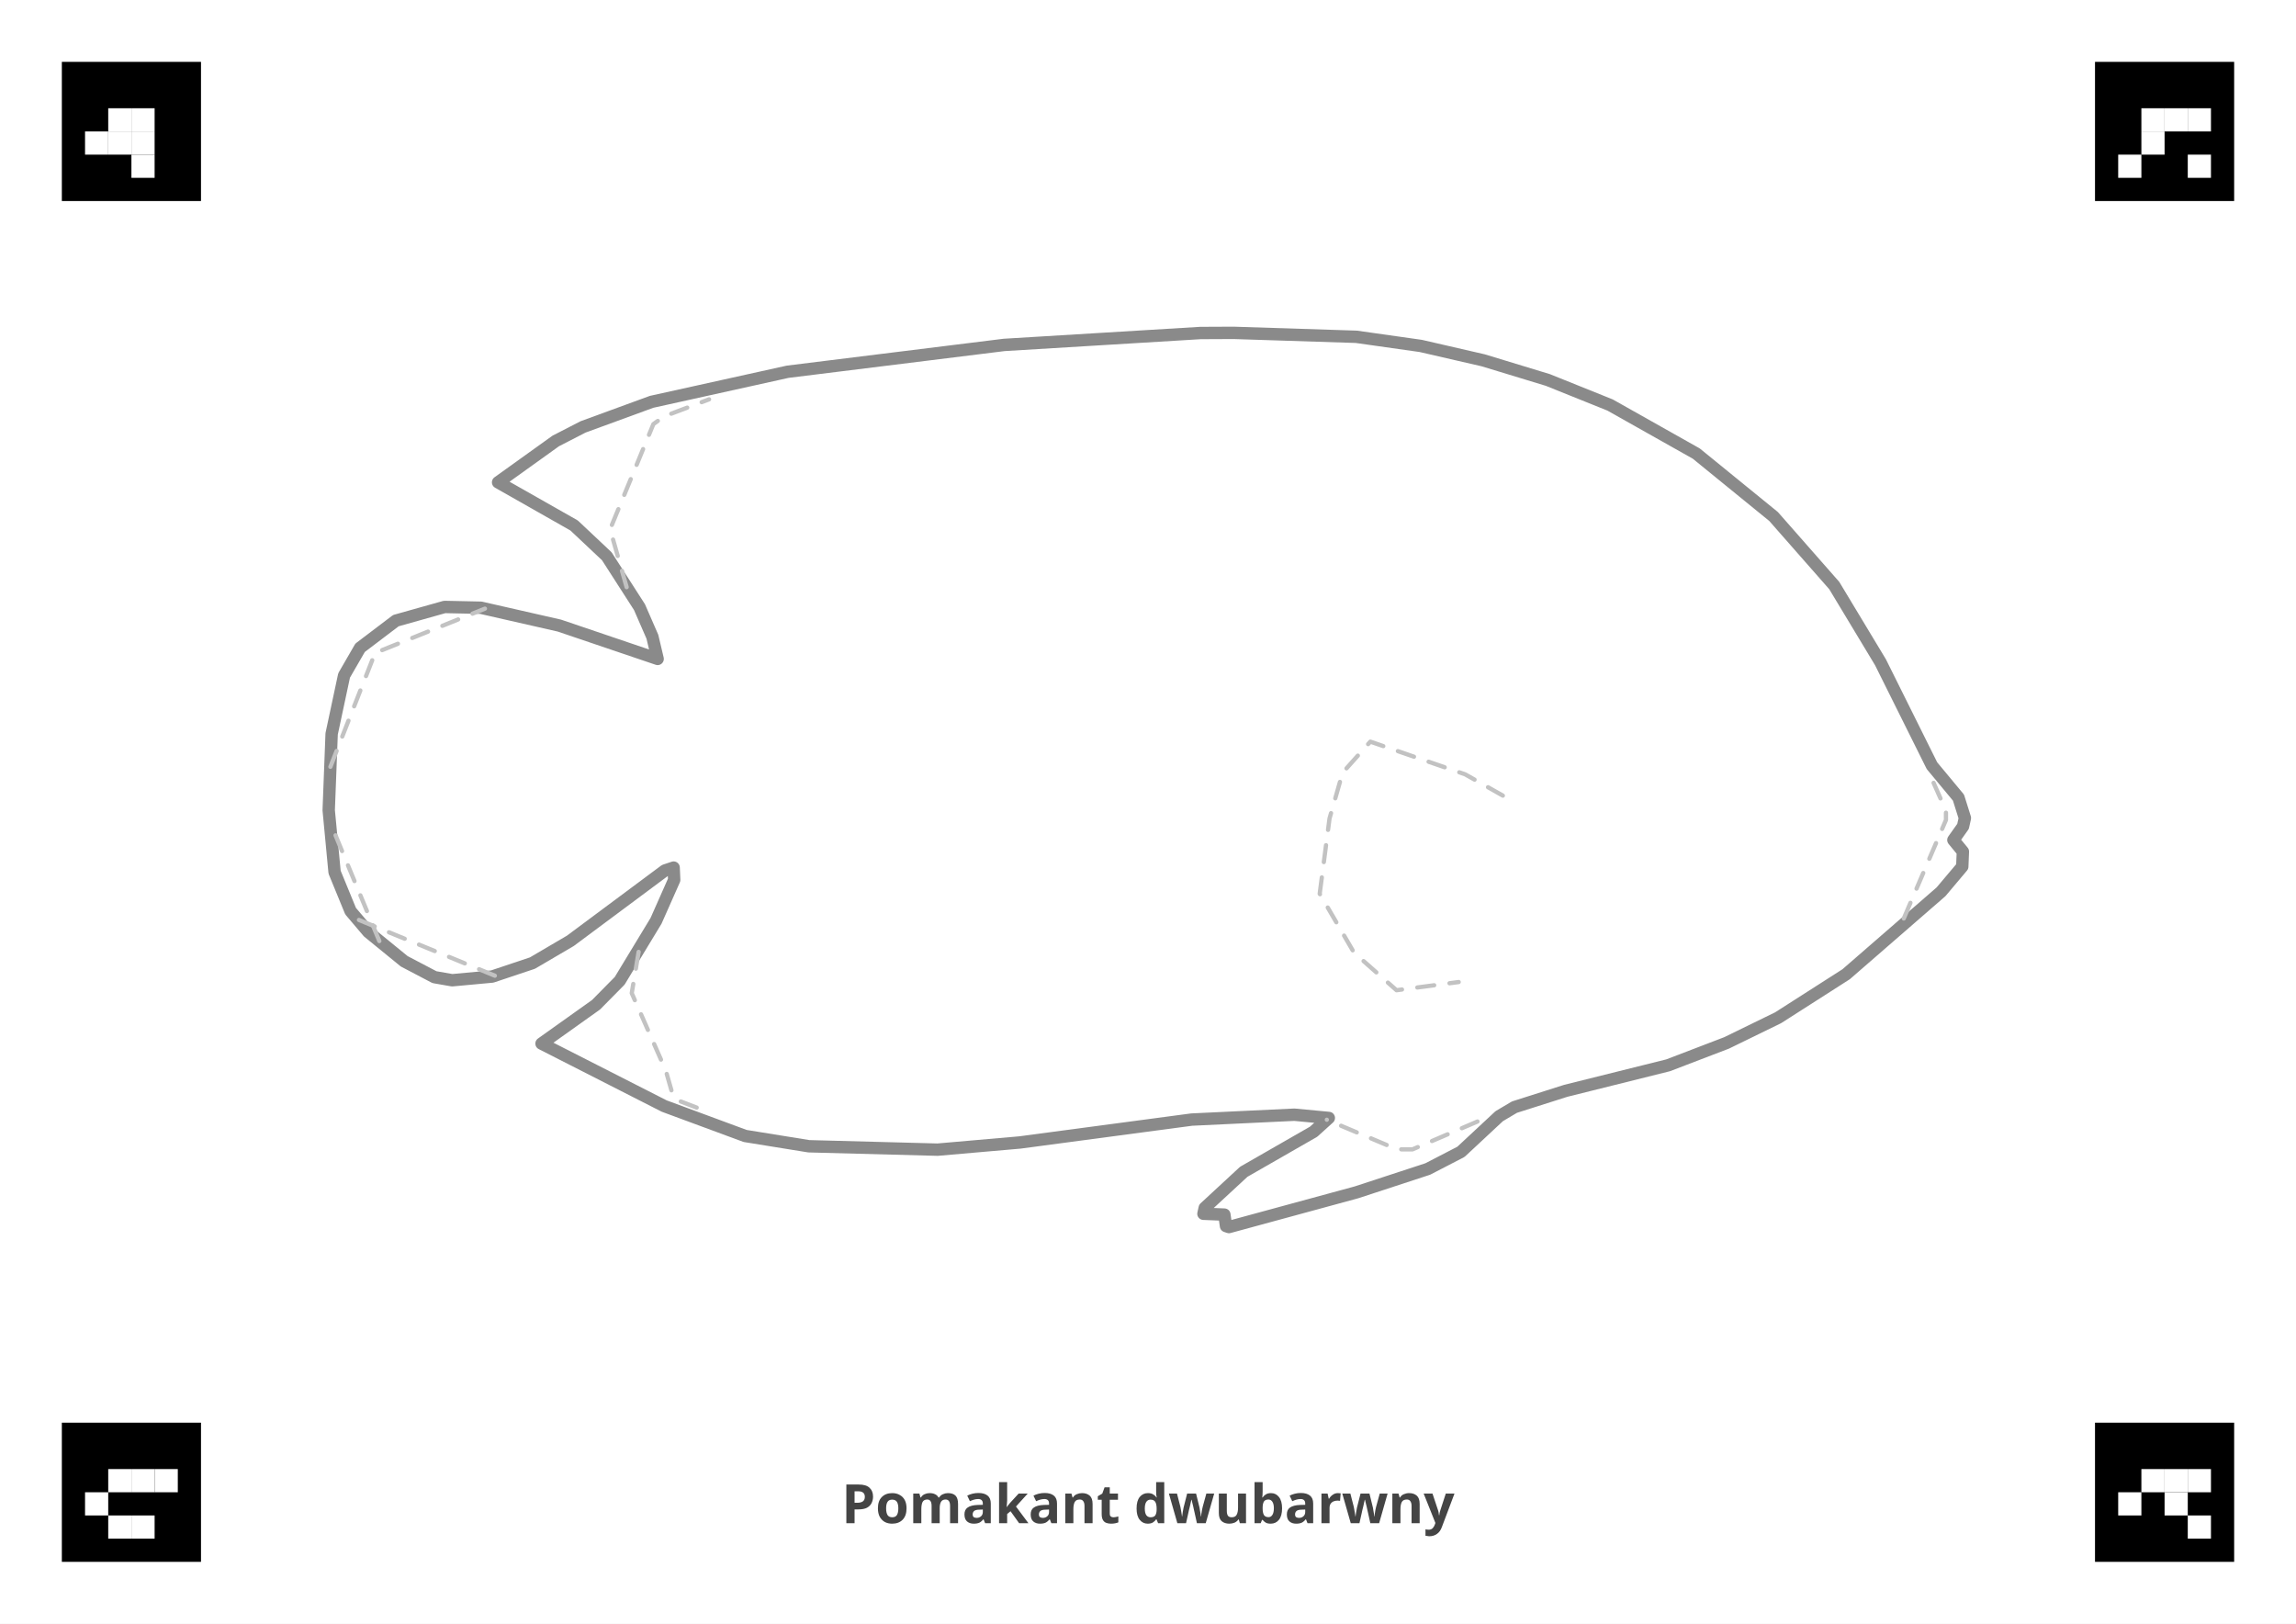
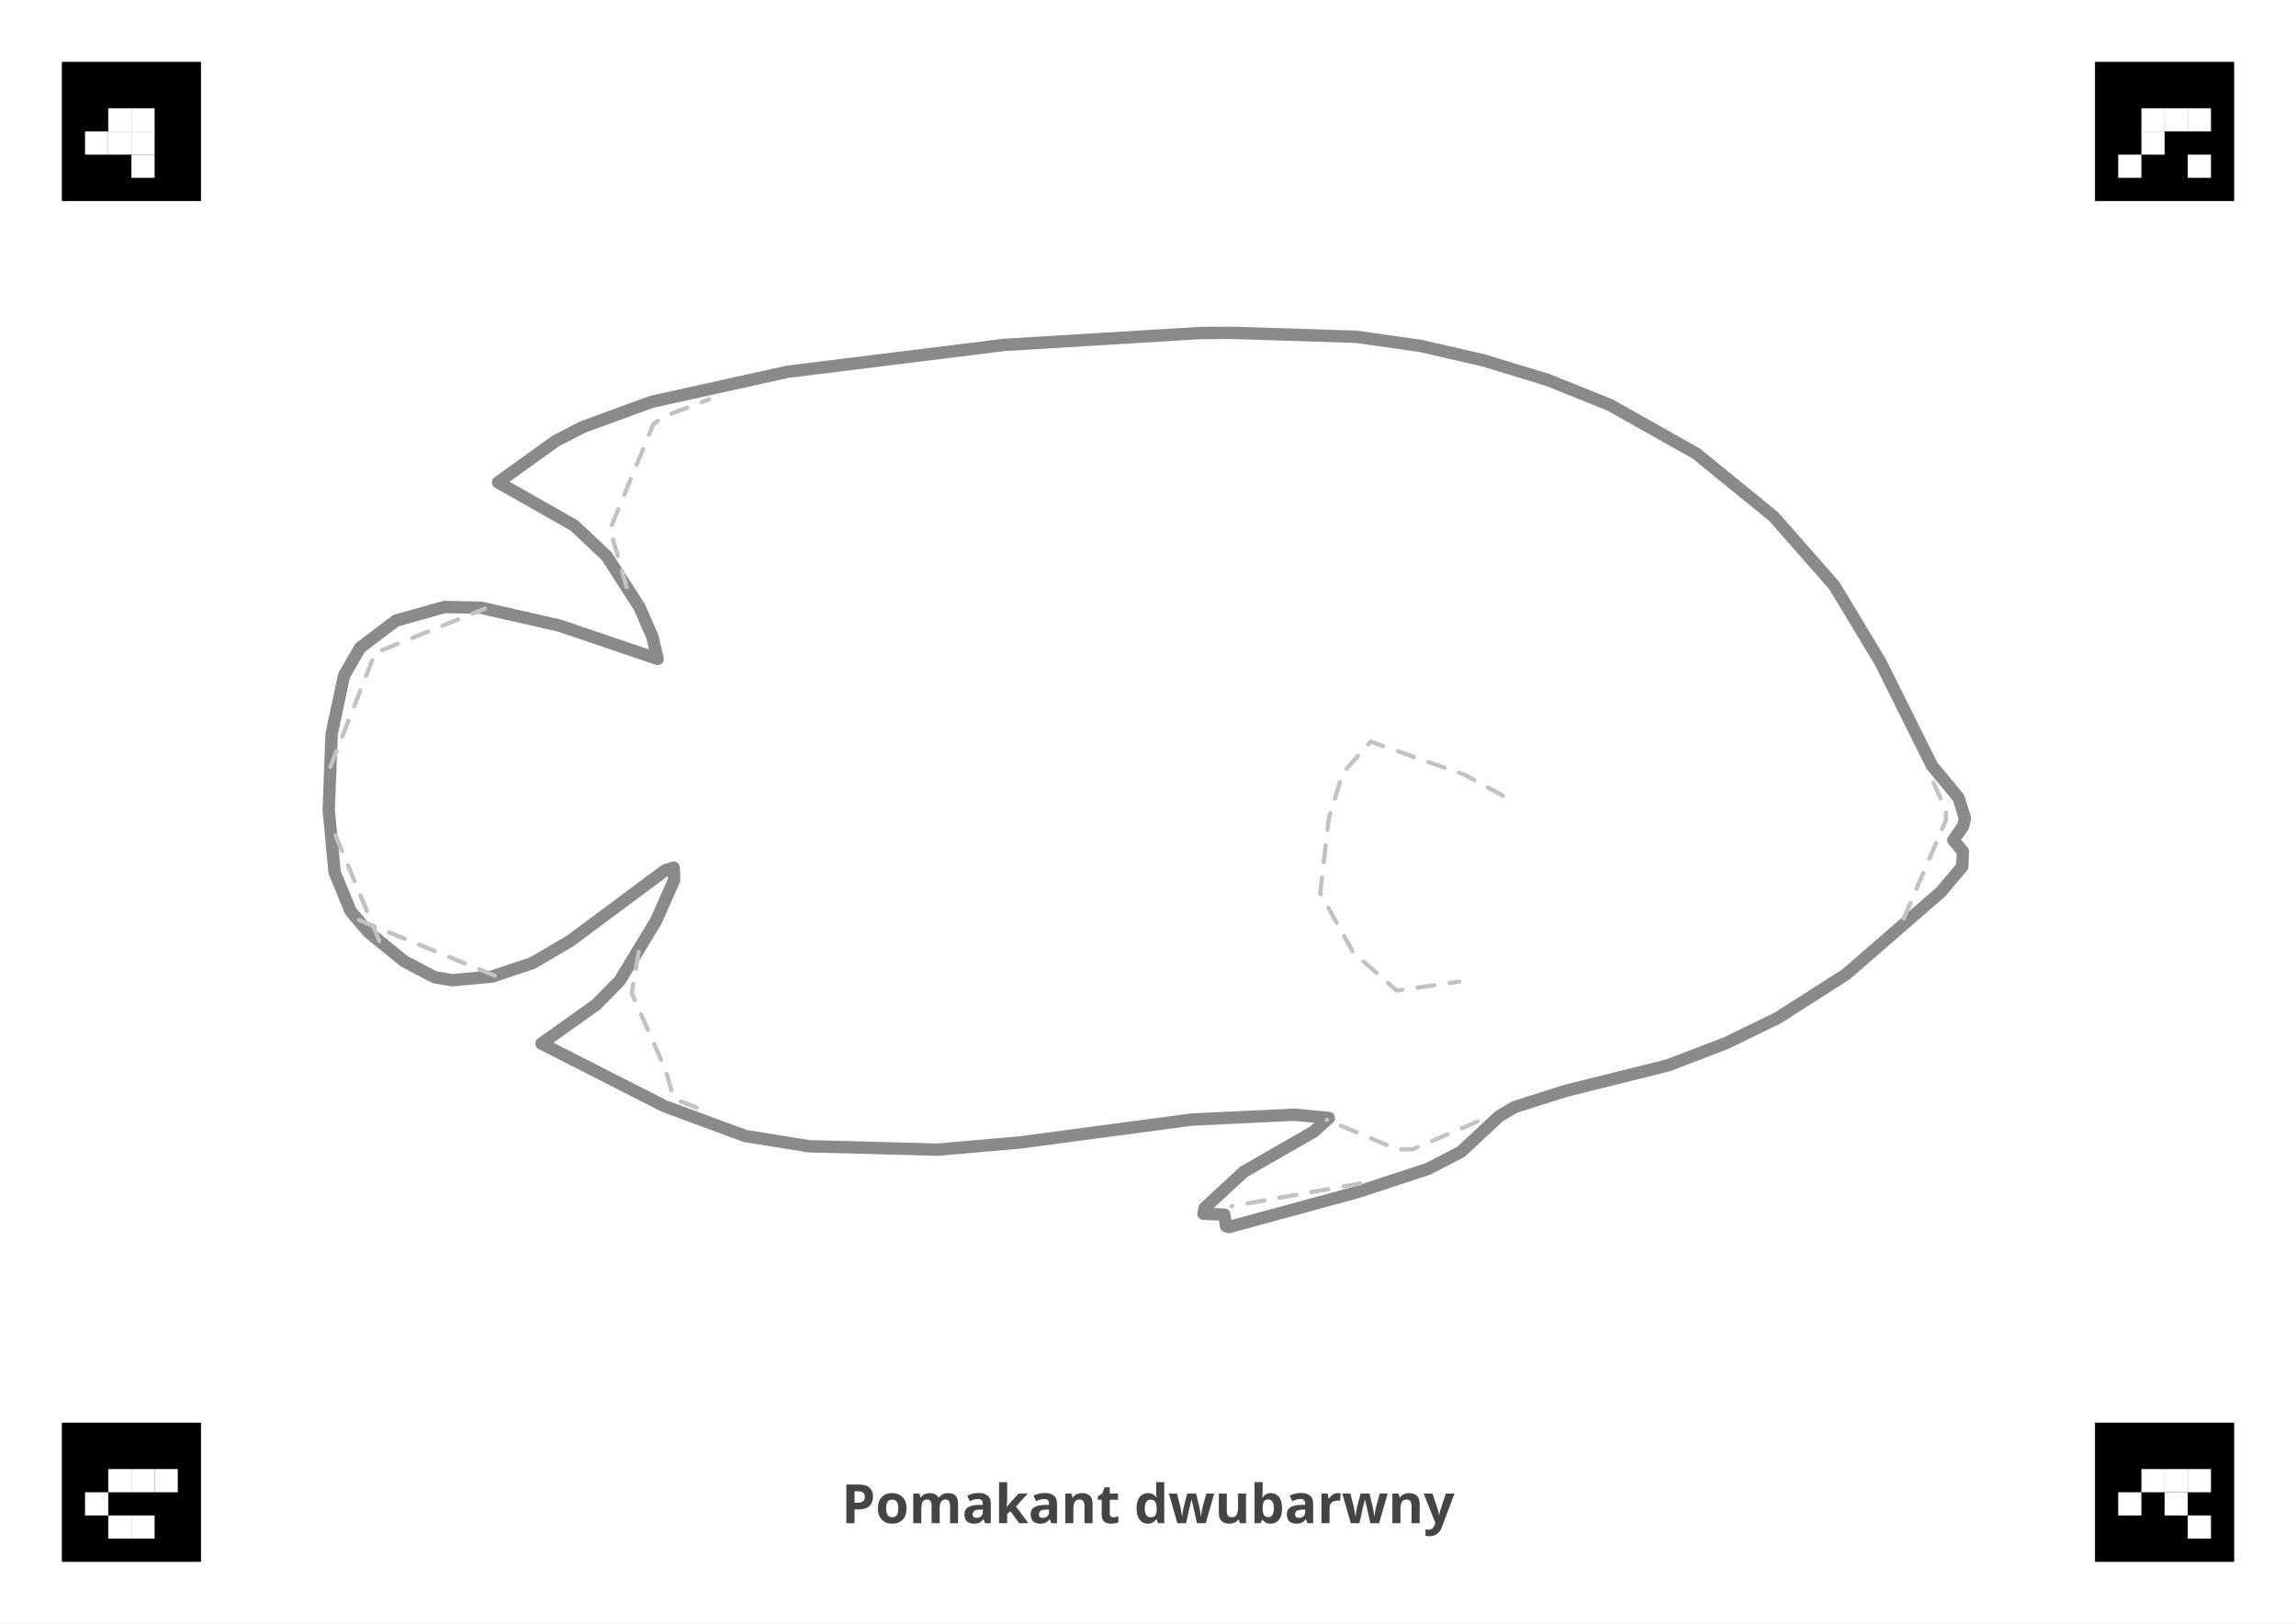
<svg xmlns="http://www.w3.org/2000/svg" width="297mm" height="210mm" viewBox="0 0 297 210">
  <rect width="297" height="210" fill="#fff" />
  <rect x="8" y="8" width="18" height="18" fill="#000" />
  <rect x="14.00" y="14.00" width="3" height="3" fill="#fff" />
  <rect x="17.00" y="14.00" width="3" height="3" fill="#fff" />
  <rect x="11.00" y="17.00" width="3" height="3" fill="#fff" />
  <rect x="14.00" y="17.00" width="3" height="3" fill="#fff" />
  <rect x="17.00" y="17.00" width="3" height="3" fill="#fff" />
  <rect x="17.00" y="20.00" width="3" height="3" fill="#fff" />
  <rect x="271" y="8" width="18" height="18" fill="#000" />
  <rect x="277.00" y="14.00" width="3" height="3" fill="#fff" />
  <rect x="280.00" y="14.00" width="3" height="3" fill="#fff" />
  <rect x="283.00" y="14.00" width="3" height="3" fill="#fff" />
  <rect x="277.00" y="17.00" width="3" height="3" fill="#fff" />
  <rect x="274.00" y="20.00" width="3" height="3" fill="#fff" />
  <rect x="283.00" y="20.00" width="3" height="3" fill="#fff" />
  <rect x="8" y="184" width="18" height="18" fill="#000" />
  <rect x="14.00" y="190.00" width="3" height="3" fill="#fff" />
  <rect x="17.00" y="190.00" width="3" height="3" fill="#fff" />
  <rect x="20.00" y="190.00" width="3" height="3" fill="#fff" />
  <rect x="11.00" y="193.00" width="3" height="3" fill="#fff" />
  <rect x="14.00" y="196.00" width="3" height="3" fill="#fff" />
  <rect x="17.00" y="196.00" width="3" height="3" fill="#fff" />
  <rect x="271" y="184" width="18" height="18" fill="#000" />
  <rect x="277.00" y="190.00" width="3" height="3" fill="#fff" />
  <rect x="280.00" y="190.00" width="3" height="3" fill="#fff" />
  <rect x="283.00" y="190.00" width="3" height="3" fill="#fff" />
  <rect x="274.00" y="193.00" width="3" height="3" fill="#fff" />
  <rect x="280.00" y="193.00" width="3" height="3" fill="#fff" />
  <rect x="283.00" y="196.00" width="3" height="3" fill="#fff" />
  <path d="M159.58 43.05 L175.45 43.56 L183.78 44.74 L191.86 46.60 L200.21 49.14 L208.27 52.38 L219.42 58.66 L229.42 66.80 L237.27 75.73 L243.25 85.65 L249.91 99.03 L253.34 103.16 L254.17 105.80 L253.93 106.88 L252.68 108.64 L253.91 110.14 L253.83 112.08 L251.08 115.34 L238.81 126.00 L230.01 131.63 L223.35 134.88 L215.78 137.78 L202.54 141.08 L195.90 143.19 L193.93 144.36 L188.98 148.97 L184.69 151.19 L175.47 154.21 L158.97 158.70 L158.59 158.57 L158.38 157.09 L155.67 156.98 L155.84 156.22 L160.89 151.55 L169.92 146.37 L171.89 144.59 L167.43 144.17 L154.15 144.80 L131.94 147.76 L121.28 148.69 L104.63 148.25 L96.39 146.92 L85.92 143.05 L70.05 134.97 L77.10 129.95 L80.16 126.85 L84.86 119.10 L87.21 113.80 L87.14 112.21 L86.00 112.59 L73.78 121.68 L68.87 124.56 L63.67 126.30 L58.49 126.78 L56.20 126.38 L52.29 124.33 L47.64 120.54 L45.35 117.84 L43.28 112.80 L42.52 104.79 L42.90 94.91 L44.51 87.36 L46.58 83.78 L51.21 80.27 L57.51 78.50 L62.21 78.60 L72.36 80.91 L85.07 85.22 L84.39 82.35 L82.72 78.52 L78.49 71.94 L74.26 67.96 L64.43 62.38 L71.89 57.03 L75.43 55.21 L84.29 51.97 L101.89 48.08 L129.89 44.61 L155.27 43.07 Z" fill="#fff" stroke="#8a8a8a" stroke-width="1.6" stroke-linejoin="round" />
  <path d="M250.12 101.25 L251.72 104.85 L251.72 106.05 L246.92 117.25 L245.76 119.97" fill="none" stroke="#c2c2c2" stroke-width="0.55" stroke-dasharray="2.2 2" stroke-linecap="round" stroke-linejoin="round" />
  <path d="M191.12 145.05 L182.72 148.65 L180.72 148.65 L173.12 145.45 L171.63 144.82" fill="none" stroke="#c2c2c2" stroke-width="0.55" stroke-dasharray="2.2 2" stroke-linecap="round" stroke-linejoin="round" />
  <path d="M90.12 143.25 L87.52 142.25 L86.92 141.25 L86.12 138.45 L81.72 128.45 L82.12 126.05 L82.68 122.70" fill="none" stroke="#c2c2c2" stroke-width="0.55" stroke-dasharray="2.2 2" stroke-linecap="round" stroke-linejoin="round" />
  <path d="M64.01 126.19 L61.72 125.25 L49.52 120.25 L46.26 118.91" fill="none" stroke="#c2c2c2" stroke-width="0.55" stroke-dasharray="2.2 2" stroke-linecap="round" stroke-linejoin="round" />
  <path d="M49.07 121.71 L47.72 118.45 L44.32 110.25 L42.66 106.24" fill="none" stroke="#c2c2c2" stroke-width="0.55" stroke-dasharray="2.2 2" stroke-linecap="round" stroke-linejoin="round" />
  <path d="M42.74 99.17 L44.12 95.65 L48.52 84.45 L59.92 79.85 L62.73 78.72" fill="none" stroke="#c2c2c2" stroke-width="0.55" stroke-dasharray="2.2 2" stroke-linecap="round" stroke-linejoin="round" />
  <path d="M81.06 75.94 L79.72 71.25 L78.92 68.45 L84.52 54.85 L85.92 53.85 L91.72 51.65" fill="none" stroke="#c2c2c2" stroke-width="0.55" stroke-dasharray="2.2 2" stroke-linecap="round" stroke-linejoin="round" />
-   <path d="M194.40 102.90 L189.53 100.15 L177.26 95.92 L173.67 99.94 L171.98 105.86 L170.71 115.59 L175.15 123.21 L180.65 128.07 L188.69 127.01" fill="none" stroke="#c2c2c2" stroke-width="0.55" stroke-dasharray="2.2 2" stroke-linecap="round" stroke-linejoin="round" />
+   <path d="M194.40 102.90 L189.45 100.20 L177.31 95.92 L173.69 99.98 L171.89 105.82 L170.77 115.51 L175.04 123.17 L180.67 128.11 L188.77 126.97" fill="none" stroke="#c2c2c2" stroke-width="0.55" stroke-dasharray="2.2 2" stroke-linecap="round" stroke-linejoin="round" />
+   <path d="M175.95 153.07 L159.31 156.01" fill="none" stroke="#c2c2c2" stroke-width="0.55" stroke-dasharray="2.2 2" stroke-linecap="round" stroke-linejoin="round" />
  <text x="148.5" y="197" text-anchor="middle" font-family="Segoe UI, sans-serif" font-size="7" font-weight="600" fill="#444">Pomakant dwubarwny</text>
</svg>
